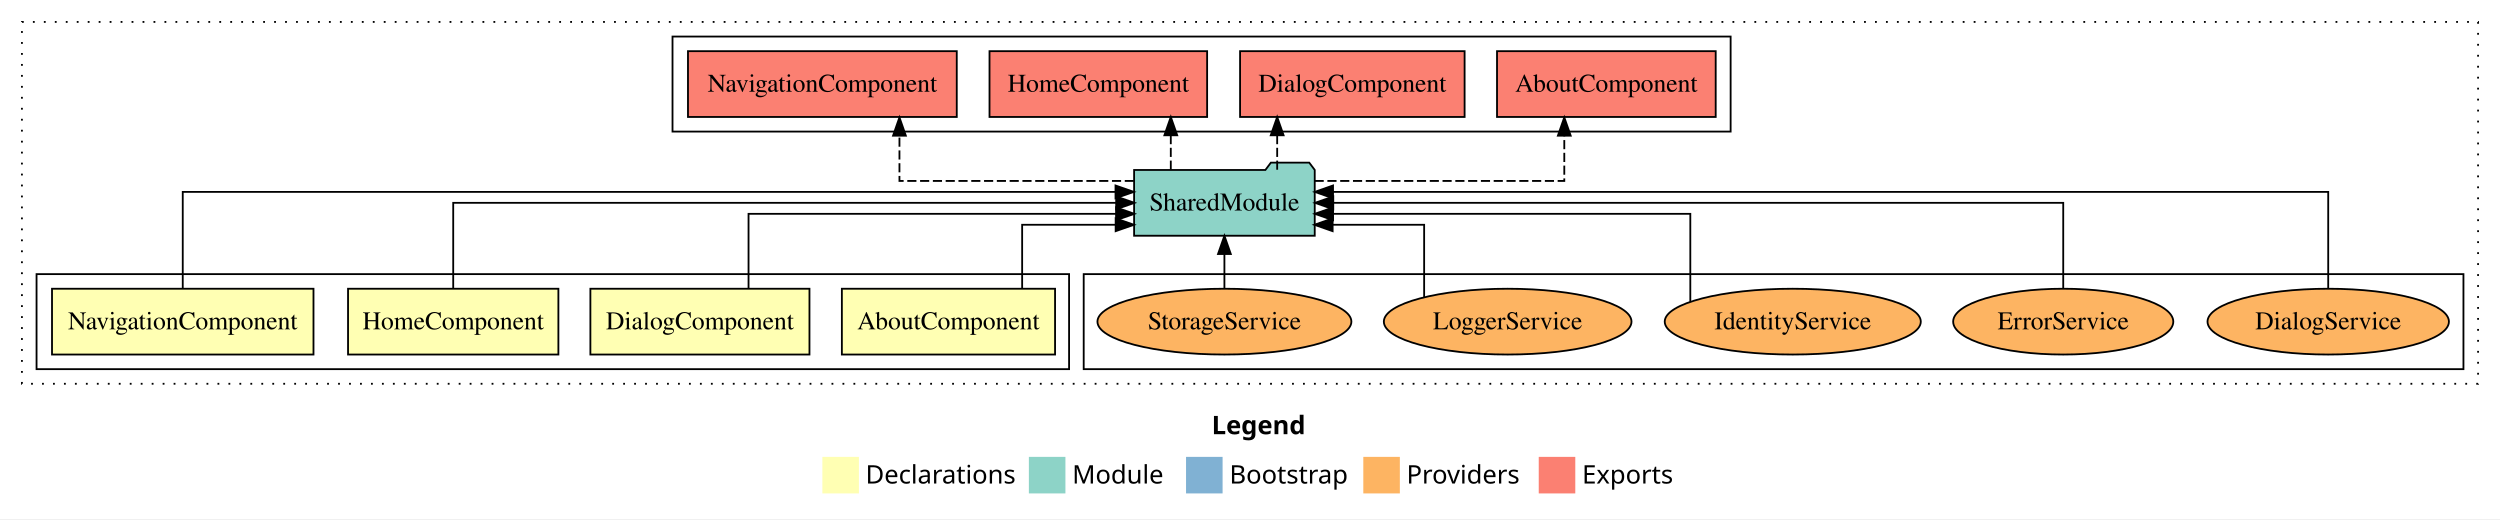
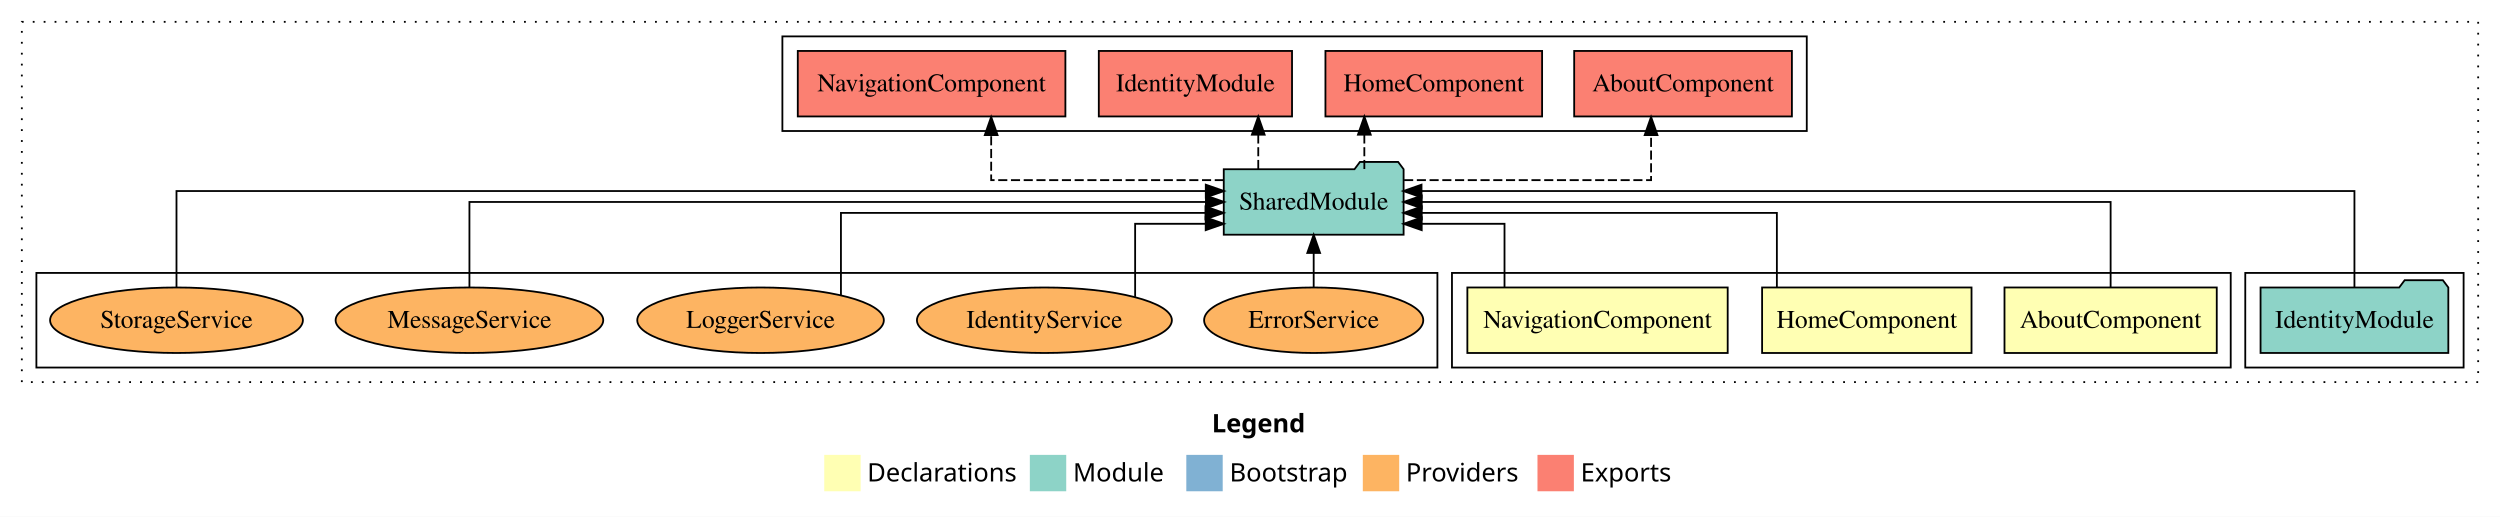
- <svg xmlns="http://www.w3.org/2000/svg" width="1368pt" height="284pt" viewBox="0.00 0.00 1368.00 284.00">
+ <svg xmlns="http://www.w3.org/2000/svg" width="1374pt" height="284pt" viewBox="0.00 0.00 1374.00 284.00">
  <g id="graph0" class="graph" transform="scale(1 1) rotate(0) translate(4 280)">
-     <polygon fill="white" stroke="transparent" points="-4,4 -4,-280 1364,-280 1364,4 -4,4" />
-     <text text-anchor="start" x="659.01" y="-42.4" font-family="sans-serif" font-weight="bold" font-size="14.00">Legend</text>
-     <polygon fill="#ffffb3" stroke="transparent" points="446,-10 446,-30 466,-30 466,-10 446,-10" />
-     <text text-anchor="start" x="469.63" y="-15.4" font-family="sans-serif" font-size="14.00">  Declarations</text>
-     <polygon fill="#8dd3c7" stroke="transparent" points="559,-10 559,-30 579,-30 579,-10 559,-10" />
-     <text text-anchor="start" x="582.73" y="-15.4" font-family="sans-serif" font-size="14.00">  Module</text>
-     <polygon fill="#80b1d3" stroke="transparent" points="645,-10 645,-30 665,-30 665,-10 645,-10" />
-     <text text-anchor="start" x="668.78" y="-15.4" font-family="sans-serif" font-size="14.00">  Bootstrap</text>
-     <polygon fill="#fdb462" stroke="transparent" points="742,-10 742,-30 762,-30 762,-10 742,-10" />
-     <text text-anchor="start" x="765.67" y="-15.4" font-family="sans-serif" font-size="14.00">  Providers</text>
-     <polygon fill="#fb8072" stroke="transparent" points="838,-10 838,-30 858,-30 858,-10 838,-10" />
-     <text text-anchor="start" x="861.73" y="-15.4" font-family="sans-serif" font-size="14.00">  Exports</text>
+     <polygon fill="white" stroke="transparent" points="-4,4 -4,-280 1370,-280 1370,4 -4,4" />
+     <text text-anchor="start" x="662.01" y="-42.4" font-family="sans-serif" font-weight="bold" font-size="14.00">Legend</text>
+     <polygon fill="#ffffb3" stroke="transparent" points="449,-10 449,-30 469,-30 469,-10 449,-10" />
+     <text text-anchor="start" x="472.63" y="-15.4" font-family="sans-serif" font-size="14.00">  Declarations</text>
+     <polygon fill="#8dd3c7" stroke="transparent" points="562,-10 562,-30 582,-30 582,-10 562,-10" />
+     <text text-anchor="start" x="585.73" y="-15.4" font-family="sans-serif" font-size="14.00">  Module</text>
+     <polygon fill="#80b1d3" stroke="transparent" points="648,-10 648,-30 668,-30 668,-10 648,-10" />
+     <text text-anchor="start" x="671.78" y="-15.4" font-family="sans-serif" font-size="14.00">  Bootstrap</text>
+     <polygon fill="#fdb462" stroke="transparent" points="745,-10 745,-30 765,-30 765,-10 745,-10" />
+     <text text-anchor="start" x="768.67" y="-15.4" font-family="sans-serif" font-size="14.00">  Providers</text>
+     <polygon fill="#fb8072" stroke="transparent" points="841,-10 841,-30 861,-30 861,-10 841,-10" />
+     <text text-anchor="start" x="864.73" y="-15.4" font-family="sans-serif" font-size="14.00">  Exports</text>
    <g id="clust1" class="cluster">
-       <polygon fill="none" stroke="black" stroke-dasharray="1,5" points="8,-70 8,-268 1352,-268 1352,-70 8,-70" />
+       <polygon fill="none" stroke="black" stroke-dasharray="1,5" points="8,-70 8,-268 1358,-268 1358,-70 8,-70" />
    </g>
-     <g id="clust10" class="cluster">
-       <polygon fill="none" stroke="black" points="589,-78 589,-130 1344,-130 1344,-78 589,-78" />
+     <g id="clust7" class="cluster">
+       <polygon fill="none" stroke="black" points="426,-208 426,-260 989,-260 989,-208 426,-208" />
+     </g>
+     <g id="clust6" class="cluster">
+       <polygon fill="none" stroke="black" points="1230,-78 1230,-130 1350,-130 1350,-78 1230,-78" />
    </g>
    <g id="clust2" class="cluster">
-       <polygon fill="none" stroke="black" points="16,-78 16,-130 581,-130 581,-78 16,-78" />
+       <polygon fill="none" stroke="black" points="794,-78 794,-130 1222,-130 1222,-78 794,-78" />
    </g>
-     <g id="clust8" class="cluster">
-       <polygon fill="none" stroke="black" points="364,-208 364,-260 943,-260 943,-208 364,-208" />
+     <g id="clust9" class="cluster">
+       <polygon fill="none" stroke="black" points="16,-78 16,-130 786,-130 786,-78 16,-78" />
    </g>
    <g id="node1" class="node">
-       <polygon fill="#ffffb3" stroke="black" points="573.33,-122 456.67,-122 456.67,-86 573.33,-86 573.33,-122" />
-       <text text-anchor="middle" x="515" y="-99.8" font-family="Times,serif" font-size="14.00">AboutComponent</text>
+       <polygon fill="#ffffb3" stroke="black" points="1214.33,-122 1097.67,-122 1097.67,-86 1214.33,-86 1214.33,-122" />
+       <text text-anchor="middle" x="1156" y="-99.8" font-family="Times,serif" font-size="14.00">AboutComponent</text>
+     </g>
+     <g id="node4" class="node">
+       <polygon fill="#8dd3c7" stroke="black" points="767.42,-187 764.42,-191 743.42,-191 740.42,-187 668.58,-187 668.58,-151 767.42,-151 767.42,-187" />
+       <text text-anchor="middle" x="718" y="-164.8" font-family="Times,serif" font-size="14.00">SharedModule</text>
+     </g>
+     <g id="edge1" class="edge">
+       <path fill="none" stroke="black" d="M1156,-122.11C1156,-141.34 1156,-169 1156,-169 1156,-169 777.39,-169 777.39,-169" />
+       <polygon fill="black" stroke="black" points="777.39,-165.5 767.39,-169 777.39,-172.5 777.39,-165.5" />
+     </g>
+     <g id="node2" class="node">
+       <polygon fill="#ffffb3" stroke="black" points="1079.55,-122 964.45,-122 964.45,-86 1079.55,-86 1079.55,-122" />
+       <text text-anchor="middle" x="1022" y="-99.8" font-family="Times,serif" font-size="14.00">HomeComponent</text>
+     </g>
+     <g id="edge2" class="edge">
+       <path fill="none" stroke="black" d="M972.57,-122.02C972.57,-139.37 972.57,-163 972.57,-163 972.57,-163 777.39,-163 777.39,-163" />
+       <polygon fill="black" stroke="black" points="777.39,-159.5 767.39,-163 777.39,-166.5 777.39,-159.5" />
+     </g>
+     <g id="node3" class="node">
+       <polygon fill="#ffffb3" stroke="black" points="945.54,-122 802.46,-122 802.46,-86 945.54,-86 945.54,-122" />
+       <text text-anchor="middle" x="874" y="-99.8" font-family="Times,serif" font-size="14.00">NavigationComponent</text>
+     </g>
+     <g id="edge3" class="edge">
+       <path fill="none" stroke="black" d="M822.88,-122.24C822.88,-137.57 822.88,-157 822.88,-157 822.88,-157 777.37,-157 777.37,-157" />
+       <polygon fill="black" stroke="black" points="777.37,-153.5 767.37,-157 777.37,-160.5 777.37,-153.5" />
+     </g>
+     <g id="node6" class="node">
+       <polygon fill="#fb8072" stroke="black" points="980.83,-252 861.17,-252 861.17,-216 980.83,-216 980.83,-252" />
+       <text text-anchor="middle" x="921" y="-229.8" font-family="Times,serif" font-size="14.00">AboutComponent </text>
+     </g>
+     <g id="edge5" class="edge">
+       <path fill="none" stroke="black" stroke-dasharray="5,2" d="M767.69,-181C822.62,-181 903.43,-181 903.43,-181 903.43,-181 903.43,-205.76 903.43,-205.76" />
+       <polygon fill="black" stroke="black" points="899.93,-205.76 903.43,-215.76 906.93,-205.76 899.93,-205.76" />
+     </g>
+     <g id="node7" class="node">
+       <polygon fill="#fb8072" stroke="black" points="843.54,-252 724.46,-252 724.46,-216 843.54,-216 843.54,-252" />
+       <text text-anchor="middle" x="784" y="-229.8" font-family="Times,serif" font-size="14.00">HomeComponent </text>
+     </g>
+     <g id="edge6" class="edge">
+       <path fill="none" stroke="black" stroke-dasharray="5,2" d="M745.84,-187.11C745.84,-187.11 745.84,-205.99 745.84,-205.99" />
+       <polygon fill="black" stroke="black" points="742.34,-205.99 745.84,-215.99 749.34,-205.99 742.34,-205.99" />
+     </g>
+     <g id="node8" class="node">
+       <polygon fill="#fb8072" stroke="black" points="706.1,-252 599.9,-252 599.9,-216 706.1,-216 706.1,-252" />
+       <text text-anchor="middle" x="653" y="-229.8" font-family="Times,serif" font-size="14.00">IdentityModule </text>
+     </g>
+     <g id="edge7" class="edge">
+       <path fill="none" stroke="black" stroke-dasharray="5,2" d="M687.54,-187.11C687.54,-187.11 687.54,-205.99 687.54,-205.99" />
+       <polygon fill="black" stroke="black" points="684.04,-205.99 687.54,-215.99 691.04,-205.99 684.04,-205.99" />
+     </g>
+     <g id="node9" class="node">
+       <polygon fill="#fb8072" stroke="black" points="581.54,-252 434.46,-252 434.46,-216 581.54,-216 581.54,-252" />
+       <text text-anchor="middle" x="508" y="-229.8" font-family="Times,serif" font-size="14.00">NavigationComponent </text>
+     </g>
+     <g id="edge8" class="edge">
+       <path fill="none" stroke="black" stroke-dasharray="5,2" d="M668.62,-181C616.18,-181 540.75,-181 540.75,-181 540.75,-181 540.75,-205.76 540.75,-205.76" />
+       <polygon fill="black" stroke="black" points="537.25,-205.76 540.75,-215.76 544.25,-205.76 537.25,-205.76" />
    </g>
    <g id="node5" class="node">
-       <polygon fill="#8dd3c7" stroke="black" points="715.42,-187 712.42,-191 691.42,-191 688.42,-187 616.58,-187 616.58,-151 715.42,-151 715.42,-187" />
-       <text text-anchor="middle" x="666" y="-164.8" font-family="Times,serif" font-size="14.00">SharedModule</text>
-     </g>
-     <g id="edge1" class="edge">
-       <path fill="none" stroke="black" d="M555.32,-122.24C555.32,-137.57 555.32,-157 555.32,-157 555.32,-157 606.49,-157 606.49,-157" />
-       <polygon fill="black" stroke="black" points="606.49,-160.5 616.49,-157 606.49,-153.5 606.49,-160.5" />
-     </g>
-     <g id="node2" class="node">
-       <polygon fill="#ffffb3" stroke="black" points="438.94,-122 319.06,-122 319.06,-86 438.94,-86 438.94,-122" />
-       <text text-anchor="middle" x="379" y="-99.8" font-family="Times,serif" font-size="14.00">DialogComponent</text>
-     </g>
-     <g id="edge2" class="edge">
-       <path fill="none" stroke="black" d="M405.6,-122.02C405.6,-139.37 405.6,-163 405.6,-163 405.6,-163 606.71,-163 606.71,-163" />
-       <polygon fill="black" stroke="black" points="606.71,-166.5 616.71,-163 606.71,-159.5 606.71,-166.5" />
-     </g>
-     <g id="node3" class="node">
-       <polygon fill="#ffffb3" stroke="black" points="301.55,-122 186.45,-122 186.45,-86 301.55,-86 301.55,-122" />
-       <text text-anchor="middle" x="244" y="-99.8" font-family="Times,serif" font-size="14.00">HomeComponent</text>
-     </g>
-     <g id="edge3" class="edge">
-       <path fill="none" stroke="black" d="M244,-122.11C244,-141.34 244,-169 244,-169 244,-169 606.77,-169 606.77,-169" />
-       <polygon fill="black" stroke="black" points="606.77,-172.5 616.77,-169 606.77,-165.5 606.77,-172.5" />
-     </g>
-     <g id="node4" class="node">
-       <polygon fill="#ffffb3" stroke="black" points="167.54,-122 24.46,-122 24.46,-86 167.54,-86 167.54,-122" />
-       <text text-anchor="middle" x="96" y="-99.8" font-family="Times,serif" font-size="14.00">NavigationComponent</text>
+       <polygon fill="#8dd3c7" stroke="black" points="1341.6,-122 1338.6,-126 1317.6,-126 1314.6,-122 1238.4,-122 1238.4,-86 1341.6,-86 1341.6,-122" />
+       <text text-anchor="middle" x="1290" y="-99.8" font-family="Times,serif" font-size="14.00">IdentityModule</text>
    </g>
    <g id="edge4" class="edge">
-       <path fill="none" stroke="black" d="M96,-122.28C96,-143.32 96,-175 96,-175 96,-175 606.41,-175 606.41,-175" />
-       <polygon fill="black" stroke="black" points="606.41,-178.5 616.41,-175 606.41,-171.5 606.41,-178.5" />
-     </g>
-     <g id="node6" class="node">
-       <polygon fill="#fb8072" stroke="black" points="934.83,-252 815.17,-252 815.17,-216 934.83,-216 934.83,-252" />
-       <text text-anchor="middle" x="875" y="-229.8" font-family="Times,serif" font-size="14.00">AboutComponent </text>
-     </g>
-     <g id="edge5" class="edge">
-       <path fill="none" stroke="black" stroke-dasharray="5,2" d="M715.35,-181C770.45,-181 851.98,-181 851.98,-181 851.98,-181 851.98,-205.76 851.98,-205.76" />
-       <polygon fill="black" stroke="black" points="848.48,-205.76 851.98,-215.76 855.48,-205.76 848.48,-205.76" />
-     </g>
-     <g id="node7" class="node">
-       <polygon fill="#fb8072" stroke="black" points="797.43,-252 674.57,-252 674.57,-216 797.43,-216 797.43,-252" />
-       <text text-anchor="middle" x="736" y="-229.8" font-family="Times,serif" font-size="14.00">DialogComponent </text>
-     </g>
-     <g id="edge6" class="edge">
-       <path fill="none" stroke="black" stroke-dasharray="5,2" d="M694.87,-187.11C694.87,-187.11 694.87,-205.99 694.87,-205.99" />
-       <polygon fill="black" stroke="black" points="691.37,-205.99 694.87,-215.99 698.37,-205.99 691.37,-205.99" />
-     </g>
-     <g id="node8" class="node">
-       <polygon fill="#fb8072" stroke="black" points="656.54,-252 537.46,-252 537.46,-216 656.54,-216 656.54,-252" />
-       <text text-anchor="middle" x="597" y="-229.8" font-family="Times,serif" font-size="14.00">HomeComponent </text>
-     </g>
-     <g id="edge7" class="edge">
-       <path fill="none" stroke="black" stroke-dasharray="5,2" d="M636.66,-187.11C636.66,-187.11 636.66,-205.99 636.66,-205.99" />
-       <polygon fill="black" stroke="black" points="633.16,-205.99 636.66,-215.99 640.16,-205.99 633.16,-205.99" />
-     </g>
-     <g id="node9" class="node">
-       <polygon fill="#fb8072" stroke="black" points="519.54,-252 372.46,-252 372.46,-216 519.54,-216 519.54,-252" />
-       <text text-anchor="middle" x="446" y="-229.8" font-family="Times,serif" font-size="14.00">NavigationComponent </text>
-     </g>
-     <g id="edge8" class="edge">
-       <path fill="none" stroke="black" stroke-dasharray="5,2" d="M616.47,-181C563.85,-181 488.18,-181 488.18,-181 488.18,-181 488.18,-205.76 488.18,-205.76" />
-       <polygon fill="black" stroke="black" points="484.68,-205.76 488.18,-215.76 491.68,-205.76 484.68,-205.76" />
+       <path fill="none" stroke="black" d="M1290,-122.28C1290,-143.32 1290,-175 1290,-175 1290,-175 777.26,-175 777.26,-175" />
+       <polygon fill="black" stroke="black" points="777.26,-171.5 767.26,-175 777.26,-178.5 777.26,-171.5" />
    </g>
    <g id="node10" class="node">
-       <ellipse fill="#fdb462" stroke="black" cx="1270" cy="-104" rx="66.05" ry="18" />
-       <text text-anchor="middle" x="1270" y="-99.8" font-family="Times,serif" font-size="14.00">DialogService</text>
+       <ellipse fill="#fdb462" stroke="black" cx="718" cy="-104" rx="60.23" ry="18" />
+       <text text-anchor="middle" x="718" y="-99.8" font-family="Times,serif" font-size="14.00">ErrorService</text>
    </g>
    <g id="edge9" class="edge">
-       <path fill="none" stroke="black" d="M1270,-122.28C1270,-143.32 1270,-175 1270,-175 1270,-175 725.43,-175 725.43,-175" />
-       <polygon fill="black" stroke="black" points="725.43,-171.5 715.43,-175 725.43,-178.5 725.43,-171.5" />
+       <path fill="none" stroke="black" d="M718,-122.11C718,-122.11 718,-140.99 718,-140.99" />
+       <polygon fill="black" stroke="black" points="714.5,-140.99 718,-150.99 721.5,-140.99 714.5,-140.99" />
    </g>
    <g id="node11" class="node">
-       <ellipse fill="#fdb462" stroke="black" cx="1125" cy="-104" rx="60.23" ry="18" />
-       <text text-anchor="middle" x="1125" y="-99.8" font-family="Times,serif" font-size="14.00">ErrorService</text>
+       <ellipse fill="#fdb462" stroke="black" cx="570" cy="-104" rx="70.06" ry="18" />
+       <text text-anchor="middle" x="570" y="-99.8" font-family="Times,serif" font-size="14.00">IdentityService</text>
    </g>
    <g id="edge10" class="edge">
-       <path fill="none" stroke="black" d="M1125,-122.11C1125,-141.34 1125,-169 1125,-169 1125,-169 725.56,-169 725.56,-169" />
-       <polygon fill="black" stroke="black" points="725.56,-165.5 715.56,-169 725.56,-172.5 725.56,-165.5" />
+       <path fill="none" stroke="black" d="M619.87,-116.83C619.87,-132.52 619.87,-157 619.87,-157 619.87,-157 658.65,-157 658.65,-157" />
+       <polygon fill="black" stroke="black" points="658.65,-160.5 668.65,-157 658.65,-153.5 658.65,-160.5" />
    </g>
    <g id="node12" class="node">
-       <ellipse fill="#fdb462" stroke="black" cx="977" cy="-104" rx="70.06" ry="18" />
-       <text text-anchor="middle" x="977" y="-99.8" font-family="Times,serif" font-size="14.00">IdentityService</text>
+       <ellipse fill="#fdb462" stroke="black" cx="414" cy="-104" rx="67.76" ry="18" />
+       <text text-anchor="middle" x="414" y="-99.8" font-family="Times,serif" font-size="14.00">LoggerService</text>
    </g>
    <g id="edge11" class="edge">
-       <path fill="none" stroke="black" d="M920.94,-114.82C920.94,-131.85 920.94,-163 920.94,-163 920.94,-163 725.46,-163 725.46,-163" />
-       <polygon fill="black" stroke="black" points="725.46,-159.5 715.46,-163 725.46,-166.5 725.46,-159.5" />
+       <path fill="none" stroke="black" d="M458.18,-117.68C458.18,-135.11 458.18,-163 458.18,-163 458.18,-163 658.52,-163 658.52,-163" />
+       <polygon fill="black" stroke="black" points="658.52,-166.5 668.52,-163 658.52,-159.5 658.52,-166.5" />
    </g>
    <g id="node13" class="node">
-       <ellipse fill="#fdb462" stroke="black" cx="821" cy="-104" rx="67.76" ry="18" />
-       <text text-anchor="middle" x="821" y="-99.8" font-family="Times,serif" font-size="14.00">LoggerService</text>
+       <ellipse fill="#fdb462" stroke="black" cx="254" cy="-104" rx="73.55" ry="18" />
+       <text text-anchor="middle" x="254" y="-99.8" font-family="Times,serif" font-size="14.00">MessageService</text>
    </g>
    <g id="edge12" class="edge">
-       <path fill="none" stroke="black" d="M775.29,-117.37C775.29,-133.07 775.29,-157 775.29,-157 775.29,-157 725.21,-157 725.21,-157" />
-       <polygon fill="black" stroke="black" points="725.21,-153.5 715.21,-157 725.21,-160.5 725.21,-153.5" />
+       <path fill="none" stroke="black" d="M254,-122.11C254,-141.34 254,-169 254,-169 254,-169 658.78,-169 658.78,-169" />
+       <polygon fill="black" stroke="black" points="658.78,-172.5 668.78,-169 658.78,-165.5 658.78,-172.5" />
    </g>
    <g id="node14" class="node">
-       <ellipse fill="#fdb462" stroke="black" cx="666" cy="-104" rx="69.48" ry="18" />
-       <text text-anchor="middle" x="666" y="-99.8" font-family="Times,serif" font-size="14.00">StorageService</text>
+       <ellipse fill="#fdb462" stroke="black" cx="93" cy="-104" rx="69.48" ry="18" />
+       <text text-anchor="middle" x="93" y="-99.8" font-family="Times,serif" font-size="14.00">StorageService</text>
    </g>
    <g id="edge13" class="edge">
-       <path fill="none" stroke="black" d="M666,-122.11C666,-122.11 666,-140.99 666,-140.99" />
-       <polygon fill="black" stroke="black" points="662.5,-140.99 666,-150.99 669.5,-140.99 662.5,-140.99" />
+       <path fill="none" stroke="black" d="M93,-122.28C93,-143.32 93,-175 93,-175 93,-175 658.7,-175 658.7,-175" />
+       <polygon fill="black" stroke="black" points="658.7,-178.5 668.7,-175 658.7,-171.5 658.7,-178.5" />
    </g>
  </g>
</svg>
